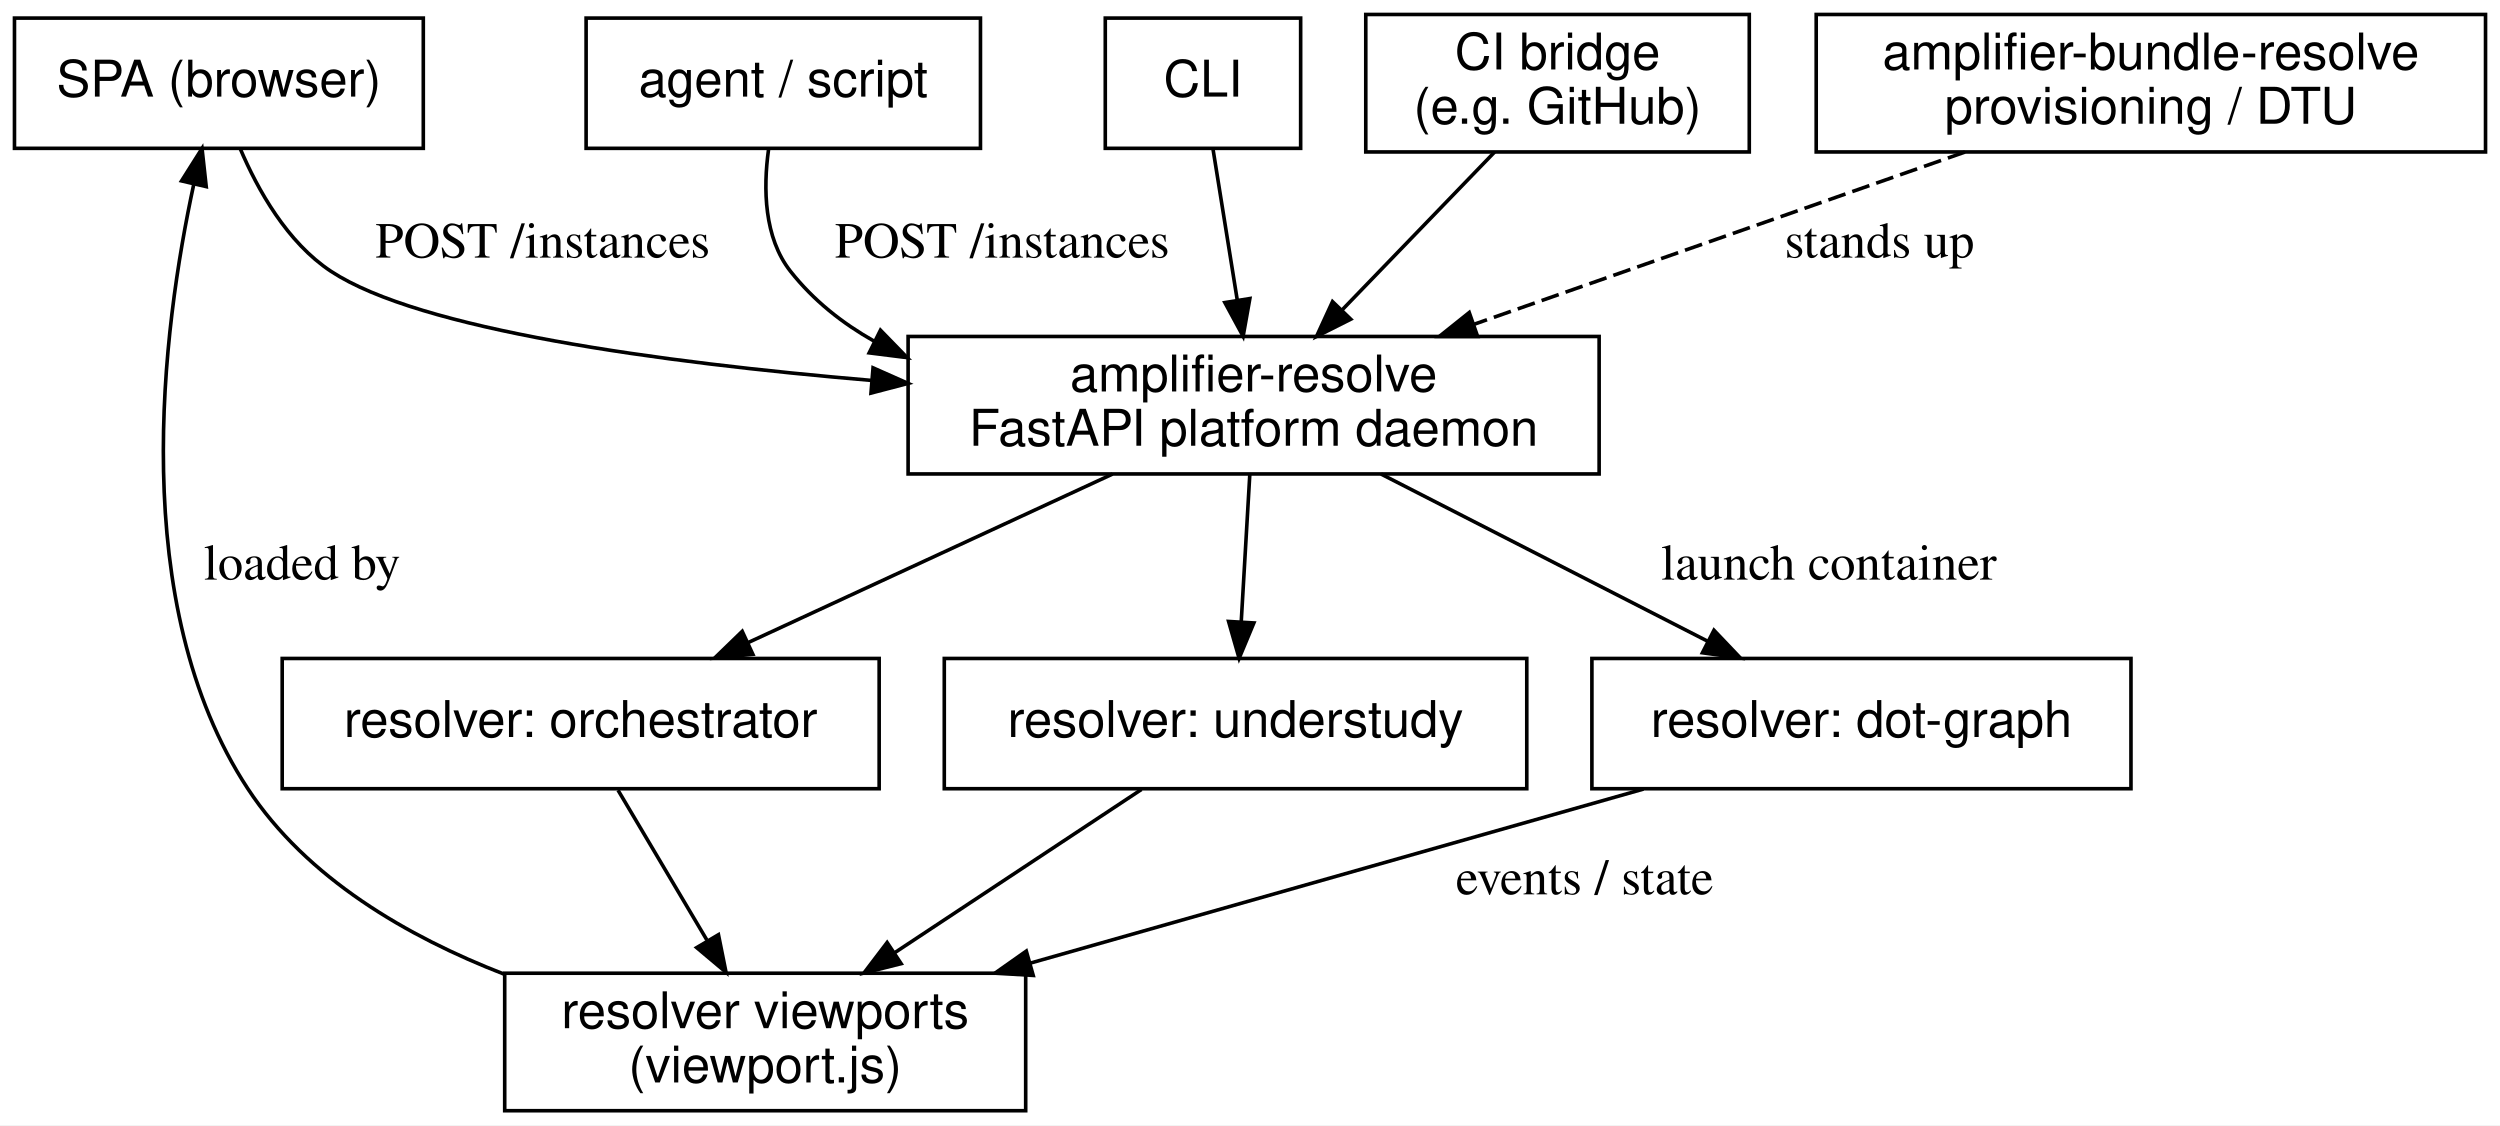
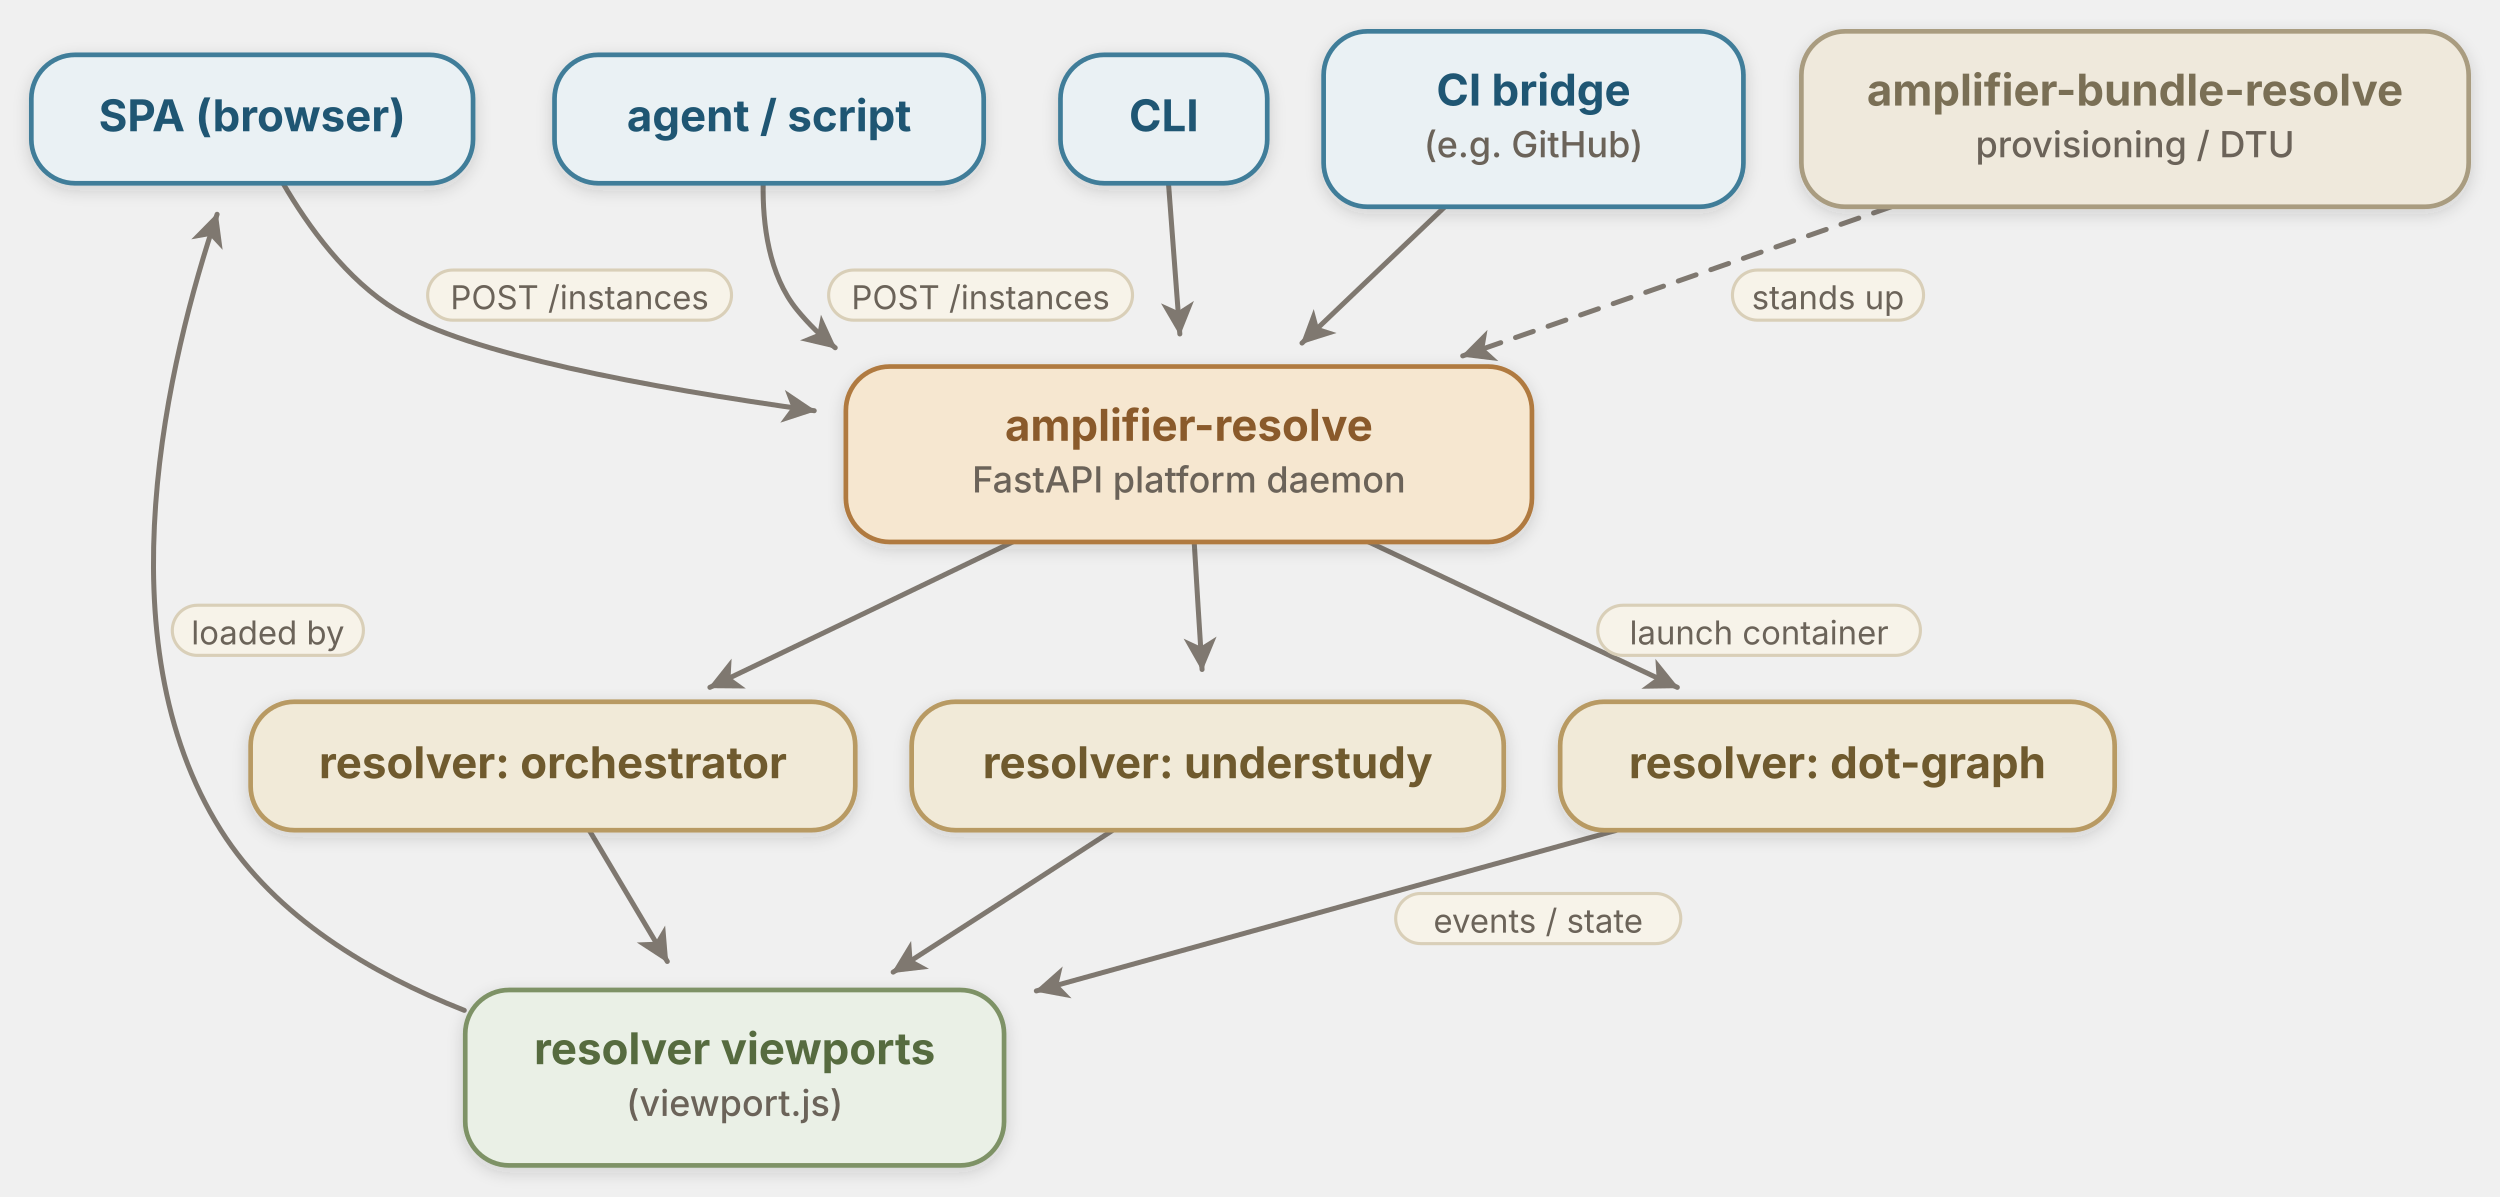
- <svg xmlns="http://www.w3.org/2000/svg" width="691pt" height="311pt" viewBox="0.00 0.00 691.00 311.00">
-   <g id="graph0" class="graph" transform="scale(1 1) rotate(0) translate(4 307)">
-     <polygon fill="white" stroke="transparent" points="-4,4 -4,-307 687,-307 687,4 -4,4" />
-     <g id="node1" class="node">
-       <polygon fill="none" stroke="black" points="113,-302 0,-302 0,-266 113,-266 113,-302" />
-       <text text-anchor="middle" x="56.5" y="-280.3" font-family="Helvetica,sans-Serif" font-size="14.00">SPA (browser)</text>
-     </g>
-     <g id="node5" class="node">
-       <polygon fill="none" stroke="black" points="438,-214 247,-214 247,-176 438,-176 438,-214" />
-       <text text-anchor="middle" x="342.5" y="-198.8" font-family="Helvetica,sans-Serif" font-size="14.00">amplifier-resolve</text>
-       <text text-anchor="middle" x="342.5" y="-183.8" font-family="Helvetica,sans-Serif" font-size="14.00">FastAPI platform daemon</text>
-     </g>
-     <g id="edge1" class="edge">
-       <path fill="none" stroke="black" d="M62.36,-265.99C67.25,-254.48 75.39,-239.98 87.5,-232 111.94,-215.9 178.08,-206.85 236.87,-201.85" />
-       <polygon fill="black" stroke="black" points="237.31,-205.33 246.99,-201.03 236.74,-198.35 237.31,-205.33" />
-       <text text-anchor="middle" x="146" y="-235.8" font-family="Times,serif" font-size="14.00">POST /instances</text>
-     </g>
-     <g id="node2" class="node">
-       <polygon fill="none" stroke="black" points="267,-302 158,-302 158,-266 267,-266 267,-302" />
-       <text text-anchor="middle" x="212.5" y="-280.3" font-family="Helvetica,sans-Serif" font-size="14.00">agent / script</text>
-     </g>
-     <g id="edge2" class="edge">
-       <path fill="none" stroke="black" d="M208.42,-265.64C206.94,-254.86 207.15,-241.32 214.5,-232 220.83,-223.98 228.79,-217.66 237.64,-212.68" />
-       <polygon fill="black" stroke="black" points="239.36,-215.74 246.75,-208.15 236.24,-209.47 239.36,-215.74" />
-       <text text-anchor="middle" x="273" y="-235.8" font-family="Times,serif" font-size="14.00">POST /instances</text>
-     </g>
-     <g id="node3" class="node">
-       <polygon fill="none" stroke="black" points="355.5,-302 301.5,-302 301.5,-266 355.5,-266 355.5,-302" />
-       <text text-anchor="middle" x="328.5" y="-280.3" font-family="Helvetica,sans-Serif" font-size="14.00">CLI</text>
-     </g>
-     <g id="edge3" class="edge">
-       <path fill="none" stroke="black" d="M331.27,-265.81C333.18,-253.89 335.78,-237.76 337.99,-224" />
-       <polygon fill="black" stroke="black" points="341.46,-224.48 339.6,-214.05 334.55,-223.37 341.46,-224.48" />
-     </g>
-     <g id="node4" class="node">
-       <polygon fill="none" stroke="black" points="479.5,-303 373.5,-303 373.5,-265 479.5,-265 479.5,-303" />
-       <text text-anchor="middle" x="426.5" y="-287.8" font-family="Helvetica,sans-Serif" font-size="14.00">CI bridge</text>
-       <text text-anchor="middle" x="426.5" y="-272.8" font-family="Helvetica,sans-Serif" font-size="14.00">(e.g. GitHub)</text>
-     </g>
-     <g id="edge4" class="edge">
-       <path fill="none" stroke="black" d="M409.1,-264.97C396.93,-252.38 380.52,-235.38 367.03,-221.41" />
-       <polygon fill="black" stroke="black" points="369.35,-218.77 359.88,-214 364.31,-223.63 369.35,-218.77" />
-     </g>
-     <g id="node6" class="node">
-       <polygon fill="none" stroke="black" points="585,-125 436,-125 436,-89 585,-89 585,-125" />
-       <text text-anchor="middle" x="510.5" y="-103.3" font-family="Helvetica,sans-Serif" font-size="14.00">resolver: dot-graph</text>
-     </g>
-     <g id="edge5" class="edge">
-       <path fill="none" stroke="black" d="M377.72,-175.97C404,-162.52 440.02,-144.08 467.92,-129.8" />
-       <polygon fill="black" stroke="black" points="469.74,-132.8 477.04,-125.13 466.55,-126.57 469.74,-132.8" />
-       <text text-anchor="middle" x="501.5" y="-146.8" font-family="Times,serif" font-size="14.00">launch container</text>
-     </g>
-     <g id="node7" class="node">
-       <polygon fill="none" stroke="black" points="239,-125 74,-125 74,-89 239,-89 239,-125" />
-       <text text-anchor="middle" x="156.5" y="-103.3" font-family="Helvetica,sans-Serif" font-size="14.00">resolver: orchestrator</text>
-     </g>
-     <g id="edge6" class="edge">
-       <path fill="none" stroke="black" d="M303.51,-175.97C274.16,-162.4 233.83,-143.76 202.84,-129.42" />
-       <polygon fill="black" stroke="black" points="204.09,-126.15 193.54,-125.13 201.15,-132.5 204.09,-126.15" />
-     </g>
-     <g id="node8" class="node">
-       <polygon fill="none" stroke="black" points="418,-125 257,-125 257,-89 418,-89 418,-125" />
-       <text text-anchor="middle" x="337.5" y="-103.3" font-family="Helvetica,sans-Serif" font-size="14.00">resolver: understudy</text>
-     </g>
-     <g id="edge7" class="edge">
-       <path fill="none" stroke="black" d="M341.44,-175.76C340.75,-163.93 339.84,-148.32 339.07,-135.05" />
-       <polygon fill="black" stroke="black" points="342.57,-134.82 338.49,-125.04 335.58,-135.23 342.57,-134.82" />
-     </g>
-     <g id="node9" class="node">
-       <polygon fill="none" stroke="black" points="279.5,-38 135.5,-38 135.5,0 279.5,0 279.5,-38" />
-       <text text-anchor="middle" x="207.5" y="-22.8" font-family="Helvetica,sans-Serif" font-size="14.00">resolver viewports</text>
-       <text text-anchor="middle" x="207.5" y="-7.8" font-family="Helvetica,sans-Serif" font-size="14.00">(viewport.js)</text>
-     </g>
-     <g id="edge8" class="edge">
-       <path fill="none" stroke="black" d="M450.27,-88.91C401.55,-75.08 332.75,-55.55 280.83,-40.81" />
-       <polygon fill="black" stroke="black" points="281.58,-37.39 271.01,-38.02 279.67,-44.12 281.58,-37.39" />
-       <text text-anchor="middle" x="434" y="-59.8" font-family="Times,serif" font-size="14.00">events / state</text>
-     </g>
-     <g id="edge9" class="edge">
-       <path fill="none" stroke="black" d="M166.82,-88.6C173.87,-76.71 183.35,-60.73 191.38,-47.18" />
-       <polygon fill="black" stroke="black" points="194.58,-48.65 196.67,-38.27 188.56,-45.08 194.58,-48.65" />
-     </g>
-     <g id="edge10" class="edge">
-       <path fill="none" stroke="black" d="M311.51,-88.8C291.97,-75.88 264.97,-58.02 243.38,-43.73" />
-       <polygon fill="black" stroke="black" points="245.07,-40.65 234.79,-38.06 241.2,-46.49 245.07,-40.65" />
-     </g>
-     <g id="edge11" class="edge">
-       <path fill="none" stroke="black" d="M135.39,-37.72C108.59,-48.1 80.77,-64.23 64.5,-89 30.95,-140.08 40.91,-216.11 49.57,-256.13" />
-       <polygon fill="black" stroke="black" points="46.18,-257 51.84,-265.96 53,-255.42 46.18,-257" />
-       <text text-anchor="middle" x="79.5" y="-146.8" font-family="Times,serif" font-size="14.00">loaded by</text>
-     </g>
-     <g id="node10" class="node">
-       <polygon fill="none" stroke="black" points="683,-303 498,-303 498,-265 683,-265 683,-303" />
-       <text text-anchor="middle" x="590.5" y="-287.8" font-family="Helvetica,sans-Serif" font-size="14.00">amplifier-bundle-resolve</text>
-       <text text-anchor="middle" x="590.5" y="-272.8" font-family="Helvetica,sans-Serif" font-size="14.00">provisioning / DTU</text>
-     </g>
-     <g id="edge12" class="edge">
-       <path fill="none" stroke="black" stroke-dasharray="5,2" d="M539.11,-264.97C499.63,-251.12 444.97,-231.95 403.31,-217.33" />
-       <polygon fill="black" stroke="black" points="404.41,-214.01 393.82,-214 402.1,-220.62 404.41,-214.01" />
-       <text text-anchor="middle" x="515.5" y="-235.8" font-family="Times,serif" font-size="14.00">stands up</text>
-     </g>
+ <svg xmlns="http://www.w3.org/2000/svg" class="rdiagram" width="798" height="382" viewBox="-10 -10 798 382" preserveAspectRatio="xMidYMid meet" role="img">
+   <defs>
+     <filter id="nshadow" x="-20%" y="-20%" width="140%" height="150%">
+       <feDropShadow dx="0" dy="1.6" stdDeviation="2.6" flood-color="#2a2622" flood-opacity="0.16" />
+     </filter>
+     <marker id="arrow" viewBox="0 0 10 10" refX="8.5" refY="5" markerWidth="7.5" markerHeight="7.5" orient="auto-start-reverse">
+       <path d="M0,0.6 L9,5 L0,9.4 L2.4,5 Z" fill="#6b6359" />
+     </marker>
+   </defs>
+   <path d="M 80.4 48.6 C 88.3 62.2 100.7 79.4 116.5 89.0 C 139.3 102.9 196.0 113.6 249.9 121.1" fill="none" stroke="#6b6359" stroke-width="1.6" stroke-linecap="round" marker-end="url(#arrow)" opacity="0.85" />
+   <rect x="126.5" y="76.2" width="97.0" height="16" rx="8" fill="#f7f3e9" stroke="#d9cfb8" stroke-width="1" />
+   <text x="175.0" y="88.7" text-anchor="middle" font-family="'Inter','Helvetica Neue',Arial,sans-serif" font-size="10.5" fill="#6b6359">POST /instances</text>
+   <path d="M 233.6 48.6 C 233.4 61.4 235.3 77.8 244.5 89.0 C 248.1 93.4 252.2 97.4 256.6 101.0" fill="none" stroke="#6b6359" stroke-width="1.6" stroke-linecap="round" marker-end="url(#arrow)" opacity="0.85" />
+   <rect x="254.5" y="76.2" width="97.0" height="16" rx="8" fill="#f7f3e9" stroke="#d9cfb8" stroke-width="1" />
+   <text x="303.0" y="88.7" text-anchor="middle" font-family="'Inter','Helvetica Neue',Arial,sans-serif" font-size="10.5" fill="#6b6359">POST /instances</text>
+   <path d="M 363.0 48.8 C 364.0 62.2 365.4 80.4 366.6 96.6" fill="none" stroke="#6b6359" stroke-width="1.6" stroke-linecap="round" marker-end="url(#arrow)" opacity="0.85" />
+   <path d="M 451.2 56.0 C 437.3 69.3 420.4 85.4 405.6 99.5" fill="none" stroke="#6b6359" stroke-width="1.6" stroke-linecap="round" marker-end="url(#arrow)" opacity="0.85" />
+   <path d="M 426.9 163.0 C 457.8 177.6 495.5 195.4 525.4 209.4" fill="none" stroke="#6b6359" stroke-width="1.6" stroke-linecap="round" marker-end="url(#arrow)" opacity="0.85" />
+   <rect x="500.0" y="183.2" width="103.0" height="16" rx="8" fill="#f7f3e9" stroke="#d9cfb8" stroke-width="1" />
+   <text x="551.5" y="195.7" text-anchor="middle" font-family="'Inter','Helvetica Neue',Arial,sans-serif" font-size="10.5" fill="#6b6359">launch container</text>
+   <path d="M 313.2 163.0 C 282.9 177.6 245.9 195.4 216.6 209.4" fill="none" stroke="#6b6359" stroke-width="1.6" stroke-linecap="round" marker-end="url(#arrow)" opacity="0.85" />
+   <path d="M 371.2 163.2 C 371.9 175.8 372.9 190.8 373.7 203.7" fill="none" stroke="#6b6359" stroke-width="1.6" stroke-linecap="round" marker-end="url(#arrow)" opacity="0.85" />
+   <path d="M 505.7 255.1 C 452.6 269.8 379.2 290.1 320.8 306.3" fill="none" stroke="#6b6359" stroke-width="1.6" stroke-linecap="round" marker-end="url(#arrow)" opacity="0.85" />
+   <rect x="435.5" y="275.2" width="91.0" height="16" rx="8" fill="#f7f3e9" stroke="#d9cfb8" stroke-width="1" />
+   <text x="481.0" y="287.7" text-anchor="middle" font-family="'Inter','Helvetica Neue',Arial,sans-serif" font-size="10.5" fill="#6b6359">events / state</text>
+   <path d="M 178.2 255.2 C 185.3 267.2 194.6 282.8 203.0 296.9" fill="none" stroke="#6b6359" stroke-width="1.6" stroke-linecap="round" marker-end="url(#arrow)" opacity="0.85" />
+   <path d="M 344.9 255.2 C 324.9 268.2 298.3 285.4 275.1 300.3" fill="none" stroke="#6b6359" stroke-width="1.6" stroke-linecap="round" marker-end="url(#arrow)" opacity="0.85" />
+   <path d="M 138.2 312.5 C 108.4 300.8 78.0 282.7 60.5 255.0 C 22.0 194.0 43.9 104.3 59.3 58.4" fill="none" stroke="#6b6359" stroke-width="1.6" stroke-linecap="round" marker-end="url(#arrow)" opacity="0.85" />
+   <rect x="45.0" y="183.2" width="61.0" height="16" rx="8" fill="#f7f3e9" stroke="#d9cfb8" stroke-width="1" />
+   <text x="75.5" y="195.7" text-anchor="middle" font-family="'Inter','Helvetica Neue',Arial,sans-serif" font-size="10.5" fill="#6b6359">loaded by</text>
+   <path d="M 593.7 56.0 C 551.9 70.6 500.2 88.6 456.9 103.6" fill="none" stroke="#6b6359" stroke-width="1.6" stroke-linecap="round" stroke-dasharray="6 5" marker-end="url(#arrow)" opacity="0.85" />
+   <rect x="543.0" y="76.2" width="61.0" height="16" rx="8" fill="#f7f3e9" stroke="#d9cfb8" stroke-width="1" />
+   <text x="573.5" y="88.7" text-anchor="middle" font-family="'Inter','Helvetica Neue',Arial,sans-serif" font-size="10.5" fill="#6b6359">stands up</text>
+   <g filter="url(#nshadow)">
+     <rect x="0.0" y="7.5" width="141.0" height="41.0" rx="14.0" fill="#eaf1f4" stroke="#3f7d99" stroke-width="1.5" />
  </g>
+   <text x="70.5" y="31.9" text-anchor="middle" font-family="'Inter','Helvetica Neue',Arial,sans-serif" font-size="14.0" font-weight="700" fill="#1f5673">SPA (browser)</text>
+   <g filter="url(#nshadow)">
+     <rect x="167.0" y="7.5" width="137.0" height="41.0" rx="14.0" fill="#eaf1f4" stroke="#3f7d99" stroke-width="1.5" />
+   </g>
+   <text x="235.5" y="31.9" text-anchor="middle" font-family="'Inter','Helvetica Neue',Arial,sans-serif" font-size="14.0" font-weight="700" fill="#1f5673">agent / script</text>
+   <g filter="url(#nshadow)">
+     <rect x="328.5" y="7.5" width="66.0" height="41.0" rx="14.0" fill="#eaf1f4" stroke="#3f7d99" stroke-width="1.5" />
+   </g>
+   <text x="361.5" y="31.9" text-anchor="middle" font-family="'Inter','Helvetica Neue',Arial,sans-serif" font-size="14.0" font-weight="700" fill="#1f5673">CLI</text>
+   <g filter="url(#nshadow)">
+     <rect x="412.5" y="-0.0" width="134.0" height="56.0" rx="14.0" fill="#eaf1f4" stroke="#3f7d99" stroke-width="1.5" />
+   </g>
+   <text x="479.5" y="23.7" text-anchor="middle" font-family="'Inter','Helvetica Neue',Arial,sans-serif" font-size="14.0" font-weight="700" fill="#1f5673">CI bridge</text>
+   <text x="479.5" y="40.2" text-anchor="middle" font-family="'Inter','Helvetica Neue',Arial,sans-serif" font-size="11.5" font-weight="500" fill="#6b6359">(e.g. GitHub)</text>
+   <g filter="url(#nshadow)">
+     <rect x="260.0" y="107.0" width="219.0" height="56.0" rx="14.0" fill="#f6e7d0" stroke="#b07a3f" stroke-width="1.5" />
+   </g>
+   <text x="369.5" y="130.7" text-anchor="middle" font-family="'Inter','Helvetica Neue',Arial,sans-serif" font-size="14.0" font-weight="700" fill="#8a5a2b">amplifier-resolve</text>
+   <text x="369.5" y="147.2" text-anchor="middle" font-family="'Inter','Helvetica Neue',Arial,sans-serif" font-size="11.5" font-weight="500" fill="#6b6359">FastAPI platform daemon</text>
+   <g filter="url(#nshadow)">
+     <rect x="488.0" y="214.0" width="177.0" height="41.0" rx="14.0" fill="#f1ead8" stroke="#b89a63" stroke-width="1.5" />
+   </g>
+   <text x="576.5" y="238.4" text-anchor="middle" font-family="'Inter','Helvetica Neue',Arial,sans-serif" font-size="14.0" font-weight="700" fill="#6f5a2e">resolver: dot-graph</text>
+   <g filter="url(#nshadow)">
+     <rect x="70.0" y="214.0" width="193.0" height="41.0" rx="14.0" fill="#f1ead8" stroke="#b89a63" stroke-width="1.5" />
+   </g>
+   <text x="166.5" y="238.4" text-anchor="middle" font-family="'Inter','Helvetica Neue',Arial,sans-serif" font-size="14.0" font-weight="700" fill="#6f5a2e">resolver: orchestrator</text>
+   <g filter="url(#nshadow)">
+     <rect x="281.0" y="214.0" width="189.0" height="41.0" rx="14.0" fill="#f1ead8" stroke="#b89a63" stroke-width="1.5" />
+   </g>
+   <text x="375.5" y="238.4" text-anchor="middle" font-family="'Inter','Helvetica Neue',Arial,sans-serif" font-size="14.0" font-weight="700" fill="#6f5a2e">resolver: understudy</text>
+   <g filter="url(#nshadow)">
+     <rect x="138.5" y="306.0" width="172.0" height="56.0" rx="14.0" fill="#eaf0e6" stroke="#7e9266" stroke-width="1.5" />
+   </g>
+   <text x="224.5" y="329.7" text-anchor="middle" font-family="'Inter','Helvetica Neue',Arial,sans-serif" font-size="14.0" font-weight="700" fill="#566b3f">resolver viewports</text>
+   <text x="224.5" y="346.2" text-anchor="middle" font-family="'Inter','Helvetica Neue',Arial,sans-serif" font-size="11.5" font-weight="500" fill="#6b6359">(viewport.js)</text>
+   <g filter="url(#nshadow)">
+     <rect x="565.0" y="-0.0" width="213.0" height="56.0" rx="14.0" fill="#efe9dc" stroke="#a99c80" stroke-width="1.5" />
+   </g>
+   <text x="671.5" y="23.7" text-anchor="middle" font-family="'Inter','Helvetica Neue',Arial,sans-serif" font-size="14.0" font-weight="700" fill="#7a6f55">amplifier-bundle-resolve</text>
+   <text x="671.5" y="40.2" text-anchor="middle" font-family="'Inter','Helvetica Neue',Arial,sans-serif" font-size="11.5" font-weight="500" fill="#6b6359">provisioning / DTU</text>
</svg>
